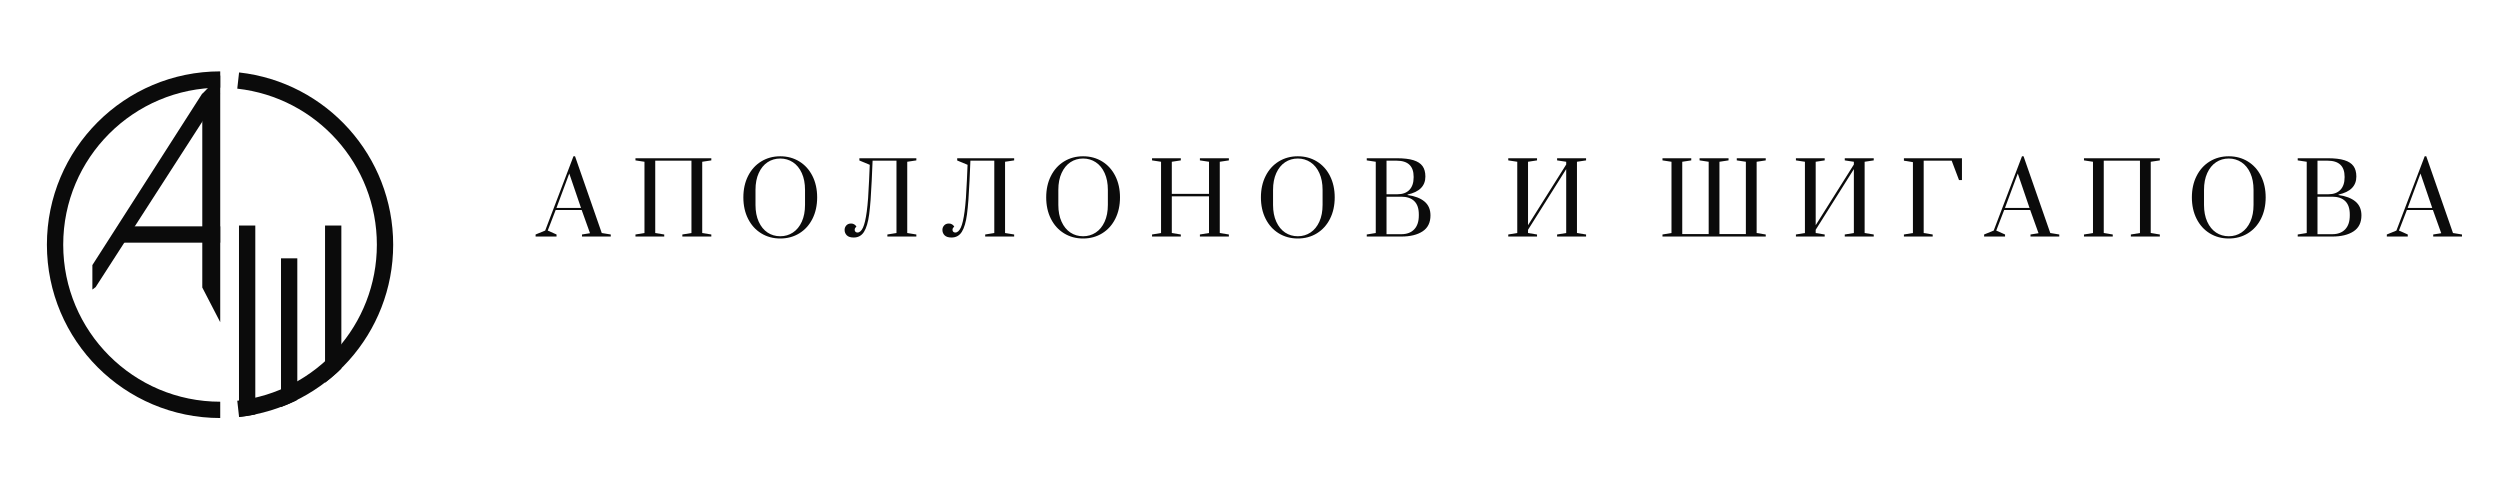
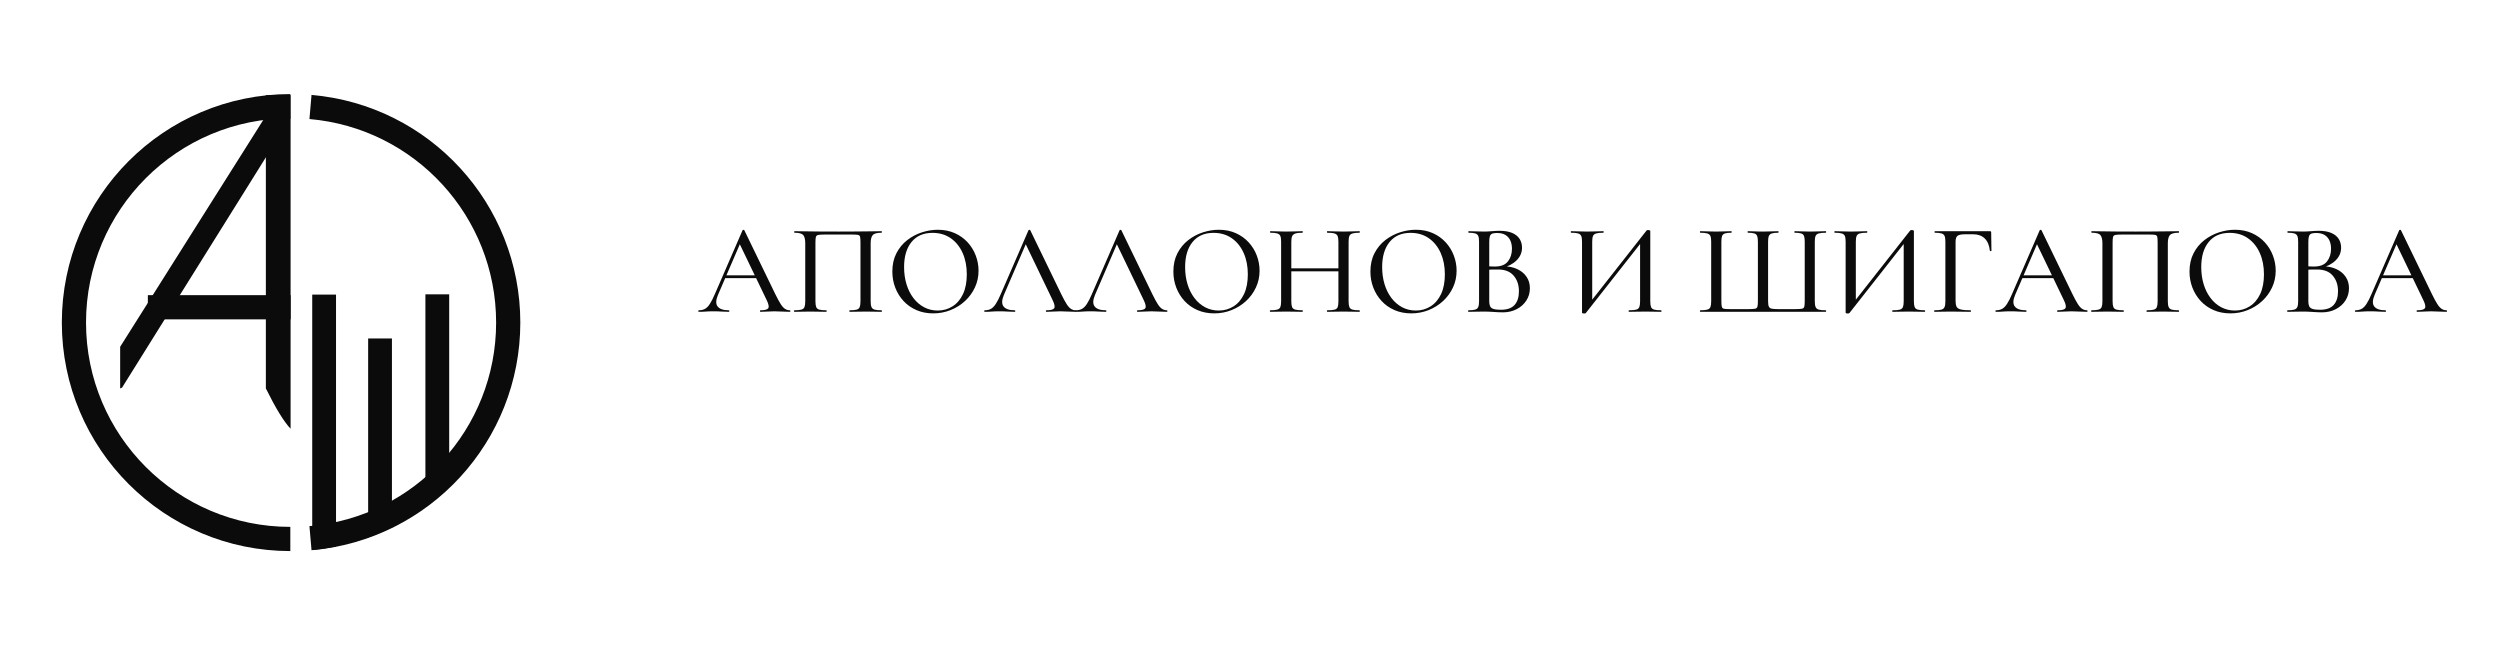
- <svg xmlns="http://www.w3.org/2000/svg" width="613" height="120" viewBox="0 0 613 120" role="img" aria-label="Аполлонов и Шигапова">
+ <svg xmlns="http://www.w3.org/2000/svg" width="465" height="120" viewBox="0 0 465 120" role="img" aria-label="Аполлонов и Шигапова">
  <g transform="translate(4,10) scale(0.5)">
-     <defs>
-       <clipPath id="ringblackh">
-         <circle cx="100" cy="100" r="85" />
-       </clipPath>
-     </defs>
-     <g fill="none" stroke-width="8">
-       <path d="M100 19 A81 81 0 0 0 100 181" stroke="#0B0B0B" />
-       <path d="M108.8 19.5 A81 81 0 0 1 108.8 180.5" stroke="#0B0B0B" />
+     <g fill="none" stroke-width="9">
+       <path d="M100 19.5 A80.5 80.5 0 0 0 100 180.5" stroke="#0B0B0B" />
+       <path d="M107.5 19.8 A80.5 80.5 0 0 1 107.5 180.2" stroke="#0B0B0B" />
    </g>
    <g fill="#0B0B0B">
-       <path d="M100 17 L100 138 L91.2 121 L91.2 26 Z" />
-       <path d="M100 26 L91.1 26 L37.3 110 L37.3 122 L38.9 120.8 Z" />
-       <path d="M50 91 H100 V99 H50 Z" />
+       <path d="M90.9 15.4 H100.1 V139.5 Q96.4 135.6 90.9 124.5 Z" />
+       <path d="M100.1 23.8 L37.4 124.2 L36.7 124.5 L36.7 109 L90.9 23.1 Z" />
+       <path d="M47 89.8 H100.1 V98.8 H47 Z" />
    </g>
-     <g fill="#0B0B0B" clip-path="url(#ringblackh)">
-       <rect x="109.2" y="90.6" width="8" height="99" />
-       <rect x="129.8" y="106.7" width="8" height="83" />
-       <rect x="151.4" y="90.6" width="8" height="99" />
+     <g fill="#0B0B0B">
+       <path d="M108.15 89.6 V184.61 A85.0 85.0 0 0 0 117.00 183.28 V89.6 Z" />
+       <path d="M128.95 105.9 V179.92 A85.0 85.0 0 0 0 137.80 176.13 V105.9 Z" />
+       <path d="M150.25 89.5 V168.56 A85.0 85.0 0 0 0 159.10 161.09 V89.5 Z" />
    </g>
  </g>
-   <g fill="#0B0B0B" transform="translate(132.00,58.00)">
-     <path transform="translate(0.000,0) scale(0.024,-0.024)" d="M-28 0V21L70 61L359 820H375L648 36L740 21V0H446V21L528 34L443 271H177L96 61L186 21V0ZM185 292H436L316 644Z" />
-     <path transform="translate(22.856,0) scale(0.024,-0.024)" d="M40 0V21L132 36V764L40 778V800H815V778L722 764V36L815 21V0H519V21L612 36V775H242V36L334 21V0Z" />
-     <path transform="translate(48.976,0) scale(0.024,-0.024)" d="M54 400Q54 523 102.0 618.5Q150 714 236.0 767.0Q322 820 431 820Q540 820 626.0 767.0Q712 714 760.0 618.5Q808 523 808 400Q808 277 760.0 181.5Q712 86 626.0 33.0Q540 -20 431 -20Q322 -20 236.0 33.0Q150 86 102.0 181.5Q54 277 54 400ZM684 323V477Q684 576 651.0 648.5Q618 721 560.5 759.0Q503 797 431 797Q358 797 301.0 759.0Q244 721 211.0 648.5Q178 576 178 477V323Q178 224 211.0 151.5Q244 79 301.0 41.0Q358 3 431 3Q503 3 560.5 41.0Q618 79 651.0 151.5Q684 224 684 323Z" />
-     <path transform="translate(75.264,0) scale(0.024,-0.024)" d="M-7 68Q-7 94 10.5 113.5Q28 133 59 133Q77 133 89.5 125.5Q102 118 107.5 110.5Q113 103 114 100Q96 88 96 69Q96 57 103.5 49.0Q111 41 124 41Q157 41 180.5 90.5Q204 140 219.5 256.0Q235 372 243 571L250 733L144 777V800H726V778L633 764V36L726 21V0H430V21L523 36V775H279L270 570Q260 346 244.0 226.5Q228 107 191.5 48.5Q155 -10 86 -10Q38 -10 15.5 12.5Q-7 35 -7 68Z" />
-     <path transform="translate(99.248,0) scale(0.024,-0.024)" d="M-7 68Q-7 94 10.5 113.5Q28 133 59 133Q77 133 89.5 125.5Q102 118 107.5 110.5Q113 103 114 100Q96 88 96 69Q96 57 103.5 49.0Q111 41 124 41Q157 41 180.5 90.5Q204 140 219.5 256.0Q235 372 243 571L250 733L144 777V800H726V778L633 764V36L726 21V0H430V21L523 36V775H279L270 570Q260 346 244.0 226.5Q228 107 191.5 48.5Q155 -10 86 -10Q38 -10 15.5 12.5Q-7 35 -7 68Z" />
-     <path transform="translate(123.232,0) scale(0.024,-0.024)" d="M54 400Q54 523 102.0 618.5Q150 714 236.0 767.0Q322 820 431 820Q540 820 626.0 767.0Q712 714 760.0 618.5Q808 523 808 400Q808 277 760.0 181.5Q712 86 626.0 33.0Q540 -20 431 -20Q322 -20 236.0 33.0Q150 86 102.0 181.5Q54 277 54 400ZM684 323V477Q684 576 651.0 648.5Q618 721 560.5 759.0Q503 797 431 797Q358 797 301.0 759.0Q244 721 211.0 648.5Q178 576 178 477V323Q178 224 211.0 151.5Q244 79 301.0 41.0Q358 3 431 3Q503 3 560.5 41.0Q618 79 651.0 151.5Q684 224 684 323Z" />
-     <path transform="translate(149.520,0) scale(0.024,-0.024)" d="M40 0V21L132 36V764L40 778V800H334V778L242 764V436H622V764L529 778V800H825V778L732 764V36L825 21V0H529V21L622 36V411H242V36L334 21V0Z" />
-     <path transform="translate(175.880,0) scale(0.024,-0.024)" d="M54 400Q54 523 102.0 618.5Q150 714 236.0 767.0Q322 820 431 820Q540 820 626.0 767.0Q712 714 760.0 618.5Q808 523 808 400Q808 277 760.0 181.5Q712 86 626.0 33.0Q540 -20 431 -20Q322 -20 236.0 33.0Q150 86 102.0 181.5Q54 277 54 400ZM684 323V477Q684 576 651.0 648.5Q618 721 560.5 759.0Q503 797 431 797Q358 797 301.0 759.0Q244 721 211.0 648.5Q178 576 178 477V323Q178 224 211.0 151.5Q244 79 301.0 41.0Q358 3 431 3Q503 3 560.5 41.0Q618 79 651.0 151.5Q684 224 684 323Z" />
-     <path transform="translate(202.168,0) scale(0.024,-0.024)" d="M40 21 132 36V764L40 778V800H345Q453 800 517.0 780.0Q581 760 610.0 719.5Q639 679 639 613Q639 469 457 429V424Q568 409 629.5 358.0Q691 307 691 216Q691 106 610.5 53.0Q530 0 393 0H40ZM353 432Q433 432 476.0 477.0Q519 522 519 605V611Q519 775 345 775H242V432ZM393 24Q478 24 525.0 73.5Q572 123 572 215V226Q572 317 525.5 362.0Q479 407 393 407H242V24Z" />
-     <path transform="translate(236.984,0) scale(0.024,-0.024)" d="M35 0V21L127 36V764L35 778V800H329V778L237 764V116L627 736V764L534 778V800H830V778L737 764V36L830 21V0H534V21L627 36V689L237 69V36L329 21V0Z" />
-     <path transform="translate(274.680,0) scale(0.024,-0.024)" d="M40 0V21L132 36V764L40 778V800H334V778L242 764V25H512V764L420 778H419V800H715V778H714L622 764V25H892V764L799 778V800H1095V778L1002 764V36L1095 21V0Z" />
-     <path transform="translate(307.520,0) scale(0.024,-0.024)" d="M35 0V21L127 36V764L35 778V800H329V778L237 764V116L627 736V764L534 778V800H830V778L737 764V36L830 21V0H534V21L627 36V689L237 69V36L329 21V0Z" />
-     <path transform="translate(333.880,0) scale(0.024,-0.024)" d="M40 0V21L132 36V760L40 775V800H633V577H603L528 775H242V36L334 21V0Z" />
-     <path transform="translate(355.176,0) scale(0.024,-0.024)" d="M-28 0V21L70 61L359 820H375L648 36L740 21V0H446V21L528 34L443 271H177L96 61L186 21V0ZM185 292H436L316 644Z" />
-     <path transform="translate(378.032,0) scale(0.024,-0.024)" d="M40 0V21L132 36V764L40 778V800H815V778L722 764V36L815 21V0H519V21L612 36V775H242V36L334 21V0Z" />
-     <path transform="translate(404.152,0) scale(0.024,-0.024)" d="M54 400Q54 523 102.0 618.5Q150 714 236.0 767.0Q322 820 431 820Q540 820 626.0 767.0Q712 714 760.0 618.5Q808 523 808 400Q808 277 760.0 181.5Q712 86 626.0 33.0Q540 -20 431 -20Q322 -20 236.0 33.0Q150 86 102.0 181.5Q54 277 54 400ZM684 323V477Q684 576 651.0 648.5Q618 721 560.5 759.0Q503 797 431 797Q358 797 301.0 759.0Q244 721 211.0 648.5Q178 576 178 477V323Q178 224 211.0 151.5Q244 79 301.0 41.0Q358 3 431 3Q503 3 560.5 41.0Q618 79 651.0 151.5Q684 224 684 323Z" />
-     <path transform="translate(430.440,0) scale(0.024,-0.024)" d="M40 21 132 36V764L40 778V800H345Q453 800 517.0 780.0Q581 760 610.0 719.5Q639 679 639 613Q639 469 457 429V424Q568 409 629.5 358.0Q691 307 691 216Q691 106 610.5 53.0Q530 0 393 0H40ZM353 432Q433 432 476.0 477.0Q519 522 519 605V611Q519 775 345 775H242V432ZM393 24Q478 24 525.0 73.5Q572 123 572 215V226Q572 317 525.5 362.0Q479 407 393 407H242V24Z" />
-     <path transform="translate(453.920,0) scale(0.024,-0.024)" d="M-28 0V21L70 61L359 820H375L648 36L740 21V0H446V21L528 34L443 271H177L96 61L186 21V0ZM185 292H436L316 644Z" />
+   <g fill="#0B0B0B" transform="translate(130.00,58.00)">
+     <path transform="translate(0.000,0) scale(0.024,-0.024)" d="M187 261 199 283H471L478 261ZM704 12Q709 12 709.0 6.0Q709 0 704 0Q675 0 644.5 2.0Q614 4 585 4Q553 4 529.5 2.0Q506 0 477 0Q473 0 473.0 6.0Q473 12 477 12Q526 12 537.0 27.5Q548 43 526 89L311 536L343 584L148 132Q122 71 145.0 41.5Q168 12 231 12Q236 12 236.0 6.0Q236 0 231 0Q201 0 176.0 2.0Q151 4 113 4Q76 4 53.5 2.0Q31 0 -1 0Q-5 0 -5.0 6.0Q-5 12 -1 12Q26 12 46.0 22.5Q66 33 84.5 61.0Q103 89 125 141L338 632Q339 635 345.0 635.5Q351 636 352 632L592 137Q616 88 633.5 60.5Q651 33 668.0 22.5Q685 12 704 12Z" />
+     <path transform="translate(16.944,0) scale(0.024,-0.024)" d="M710 12Q712 12 712.0 6.0Q712 0 710 0Q685 0 654.0 1.0Q623 2 589 2Q552 2 520.0 1.0Q488 0 462 0Q460 0 460.0 6.0Q460 12 462 12Q499 12 516.5 17.0Q534 22 540.0 37.0Q546 52 546 81V537Q546 568 543.0 581.0Q540 594 525.5 596.5Q511 599 477 599H272Q235 599 219.5 596.0Q204 593 200.5 580.5Q197 568 197 537V81Q197 52 203.0 37.0Q209 22 227.0 17.0Q245 12 281 12Q284 12 284.0 6.0Q284 0 281 0Q255 0 223.5 1.0Q192 2 155 2Q121 2 89.5 1.0Q58 0 33 0Q31 0 31.0 6.0Q31 12 33 12Q69 12 87.5 17.0Q106 22 112.0 37.0Q118 52 118 81V532Q118 575 103.0 594.0Q88 613 35 613Q32 613 32.0 619.0Q32 625 35 625Q52 625 103.5 624.0Q155 623 226.5 622.5Q298 622 376 622Q438 622 494.5 622.5Q551 623 597.5 623.5Q644 624 674.0 624.5Q704 625 710 625Q712 625 712.0 619.0Q712 613 710 613Q656 613 640.5 594.0Q625 575 625 532V81Q625 52 631.5 37.0Q638 22 656.0 17.0Q674 12 710 12Z" />
+     <path transform="translate(34.800,0) scale(0.024,-0.024)" d="M366 -12Q294 -12 235.5 13.5Q177 39 135.5 84.0Q94 129 71.5 187.5Q49 246 49 312Q49 393 80.5 454.0Q112 515 164.0 555.5Q216 596 278.0 616.0Q340 636 401 636Q475 636 533.5 609.5Q592 583 633.0 538.0Q674 493 695.5 436.0Q717 379 717 319Q717 249 689.0 189.0Q661 129 612.5 84.0Q564 39 500.5 13.5Q437 -12 366 -12ZM401 10Q464 10 515.5 42.5Q567 75 596.5 137.5Q626 200 626 291Q626 384 593.5 456.5Q561 529 501.5 570.5Q442 612 360 612Q255 612 197.5 541.0Q140 470 140 347Q140 276 158.5 214.5Q177 153 212.0 107.0Q247 61 295.0 35.5Q343 10 401 10Z" />
+     <path transform="translate(53.184,0) scale(0.024,-0.024)" d="M-1 0Q-5 0 -5.0 6.0Q-5 12 -1 12Q26 12 46.0 22.5Q66 33 84.5 61.0Q103 89 125 141L338 632Q339 635 345.0 635.5Q351 636 352 632L592 137Q616 88 633.5 60.5Q651 33 668.0 22.5Q685 12 704 12Q709 12 709.0 6.0Q709 0 704 0Q675 0 644.5 2.0Q614 4 585 4Q553 4 529.5 2.0Q506 0 477 0Q473 0 473.0 6.0Q473 12 477 12Q526 12 537.0 27.5Q548 43 526 89L311 536L343 584L148 132Q122 71 145.0 41.5Q168 12 231 12Q236 12 236.0 6.0Q236 0 231 0Q201 0 176.0 2.0Q151 4 113 4Q76 4 53.5 2.0Q31 0 -1 0Z" />
+     <path transform="translate(70.128,0) scale(0.024,-0.024)" d="M-1 0Q-5 0 -5.0 6.0Q-5 12 -1 12Q26 12 46.0 22.5Q66 33 84.5 61.0Q103 89 125 141L338 632Q339 635 345.0 635.5Q351 636 352 632L592 137Q616 88 633.5 60.5Q651 33 668.0 22.5Q685 12 704 12Q709 12 709.0 6.0Q709 0 704 0Q675 0 644.5 2.0Q614 4 585 4Q553 4 529.5 2.0Q506 0 477 0Q473 0 473.0 6.0Q473 12 477 12Q526 12 537.0 27.5Q548 43 526 89L311 536L343 584L148 132Q122 71 145.0 41.5Q168 12 231 12Q236 12 236.0 6.0Q236 0 231 0Q201 0 176.0 2.0Q151 4 113 4Q76 4 53.5 2.0Q31 0 -1 0Z" />
+     <path transform="translate(87.072,0) scale(0.024,-0.024)" d="M366 -12Q294 -12 235.5 13.5Q177 39 135.5 84.0Q94 129 71.5 187.5Q49 246 49 312Q49 393 80.5 454.0Q112 515 164.0 555.5Q216 596 278.0 616.0Q340 636 401 636Q475 636 533.5 609.5Q592 583 633.0 538.0Q674 493 695.5 436.0Q717 379 717 319Q717 249 689.0 189.0Q661 129 612.5 84.0Q564 39 500.5 13.5Q437 -12 366 -12ZM401 10Q464 10 515.5 42.5Q567 75 596.5 137.5Q626 200 626 291Q626 384 593.5 456.5Q561 529 501.5 570.5Q442 612 360 612Q255 612 197.5 541.0Q140 470 140 347Q140 276 158.5 214.5Q177 153 212.0 107.0Q247 61 295.0 35.5Q343 10 401 10Z" />
+     <path transform="translate(105.456,0) scale(0.024,-0.024)" d="M562 542Q562 571 556.5 586.0Q551 601 532.5 607.0Q514 613 476 613Q473 613 473.0 619.0Q473 625 476 625Q500 625 531.5 623.5Q563 622 602 622Q636 622 668.5 623.5Q701 625 725 625Q728 625 728.0 619.0Q728 613 725 613Q690 613 671.5 607.5Q653 602 647.0 587.5Q641 573 641 544V81Q641 52 647.0 37.0Q653 22 671.5 17.0Q690 12 725 12Q728 12 728.0 6.0Q728 0 725 0Q701 0 668.5 1.0Q636 2 602 2Q563 2 531.5 1.0Q500 0 476 0Q473 0 473.0 6.0Q473 12 476 12Q514 12 532.5 17.0Q551 22 556.5 37.0Q562 52 562 81ZM155 314V337H597V314ZM118 81V544Q118 573 112.0 587.5Q106 602 88.0 607.5Q70 613 35 613Q32 613 32.0 619.0Q32 625 35 625Q60 625 91.0 623.5Q122 622 156 622Q196 622 227.5 623.5Q259 625 284 625Q286 625 286.0 619.0Q286 613 284 613Q247 613 228.5 607.0Q210 601 203.5 586.0Q197 571 197 542V81Q197 52 203.0 37.0Q209 22 228.0 17.0Q247 12 284 12Q286 12 286.0 6.0Q286 0 284 0Q258 0 227.0 1.0Q196 2 156 2Q122 2 90.0 1.0Q58 0 33 0Q31 0 31.0 6.0Q31 12 33 12Q69 12 87.5 17.0Q106 22 112.0 37.0Q118 52 118 81Z" />
+     <path transform="translate(123.720,0) scale(0.024,-0.024)" d="M366 -12Q294 -12 235.5 13.5Q177 39 135.5 84.0Q94 129 71.5 187.5Q49 246 49 312Q49 393 80.5 454.0Q112 515 164.0 555.5Q216 596 278.0 616.0Q340 636 401 636Q475 636 533.5 609.5Q592 583 633.0 538.0Q674 493 695.5 436.0Q717 379 717 319Q717 249 689.0 189.0Q661 129 612.5 84.0Q564 39 500.5 13.5Q437 -12 366 -12ZM401 10Q464 10 515.5 42.5Q567 75 596.5 137.5Q626 200 626 291Q626 384 593.5 456.5Q561 529 501.5 570.5Q442 612 360 612Q255 612 197.5 541.0Q140 470 140 347Q140 276 158.5 214.5Q177 153 212.0 107.0Q247 61 295.0 35.5Q343 10 401 10Z" />
+     <path transform="translate(142.104,0) scale(0.024,-0.024)" d="M302 340 313 353Q375 353 421.5 331.0Q468 309 493.5 271.0Q519 233 519 183Q519 130 491.5 87.5Q464 45 416.5 20.5Q369 -4 310 -4Q280 -4 239.0 -1.0Q198 2 164 2Q130 2 99.0 1.0Q68 0 43 0Q40 0 40.0 6.0Q40 12 43 12Q76 12 94.0 17.0Q112 22 118.5 37.0Q125 52 125 81V544Q125 573 119.0 587.5Q113 602 95.5 607.5Q78 613 44 613Q42 613 42.0 619.0Q42 625 44 625Q69 625 99.5 623.5Q130 622 164 622Q191 622 224.0 625.0Q257 628 283 628Q343 628 381.5 611.5Q420 595 439.0 565.5Q458 536 458 497Q458 441 416.0 399.0Q374 357 302 340ZM264 611Q242 611 228.5 606.5Q215 602 209.5 587.5Q204 573 204 542V346L171 354Q203 352 224.0 351.5Q245 351 248 351Q318 351 349.0 391.0Q380 431 380 489Q380 525 367.5 552.5Q355 580 330.0 595.5Q305 611 264 611ZM294 16Q367 16 400.5 53.5Q434 91 434 159Q434 233 393.0 280.5Q352 328 273 328Q253 329 227.0 328.0Q201 327 174 323L204 334V81Q204 58 210.5 43.5Q217 29 236.5 22.5Q256 16 294 16Z" />
+     <path transform="translate(161.400,0) scale(0.024,-0.024)" d="M175 65 619 630Q622 634 632 634Q637 634 642.5 632.0Q648 630 648 627V81Q648 52 654.0 37.0Q660 22 678.5 17.0Q697 12 732 12Q735 12 735.0 6.0Q735 0 732 0Q708 0 675.5 1.0Q643 2 609 2Q569 2 538.0 1.0Q507 0 483 0Q480 0 480.0 6.0Q480 12 483 12Q521 12 539.0 17.0Q557 22 563.0 37.0Q569 52 569 81V555H592L148 -10Q145 -13 135 -13Q129 -13 124.0 -11.5Q119 -10 119 -6V544Q119 573 113.0 587.5Q107 602 88.5 607.5Q70 613 34 613Q32 613 32.0 619.0Q32 625 34 625Q59 625 91.5 623.5Q124 622 158 622Q198 622 229.0 623.5Q260 625 284 625Q287 625 287.0 619.0Q287 613 284 613Q247 613 228.5 607.5Q210 602 204.0 587.5Q198 573 198 544V65Z" />
+     <path transform="translate(185.448,0) scale(0.024,-0.024)" d="M33 0Q31 0 31.0 6.0Q31 12 33 12Q69 12 87.5 17.0Q106 22 112.0 37.0Q118 52 118 81V544Q118 573 112.0 587.5Q106 602 87.5 607.5Q69 613 33 613Q31 613 31.0 619.0Q31 625 33 625Q58 625 89.5 623.5Q121 622 155 622Q190 622 220.0 623.5Q250 625 274 625Q277 625 277.0 619.0Q277 613 274 613Q241 613 224.5 607.5Q208 602 202.5 587.5Q197 573 197 544V83Q197 52 200.5 39.0Q204 26 218.5 23.5Q233 21 267 21H406Q443 21 458.0 24.0Q473 27 476.5 40.5Q480 54 480 83V544Q480 573 474.5 587.5Q469 602 452.5 607.5Q436 613 403 613Q400 613 400.0 619.0Q400 625 403 625Q418 625 439.5 624.0Q461 623 482.5 622.5Q504 622 520 622Q553 622 583.5 623.5Q614 625 638 625Q640 625 640.0 619.0Q640 613 638 613Q605 613 588.0 607.5Q571 602 565.0 587.5Q559 573 559 544V82Q559 52 565.5 39.5Q572 27 589.0 24.0Q606 21 638 21H768Q806 21 821.0 24.0Q836 27 839.5 40.0Q843 53 843 83V544Q843 573 837.5 587.5Q832 602 815.5 607.5Q799 613 765 613Q763 613 763.0 619.0Q763 625 765 625Q790 625 820.0 623.5Q850 622 885 622Q919 622 950.5 623.5Q982 625 1006 625Q1009 625 1009.0 619.0Q1009 613 1006 613Q970 613 951.5 607.5Q933 602 927.0 587.5Q921 573 921 544V81Q921 52 927.5 37.0Q934 22 952.0 17.0Q970 12 1006 12Q1009 12 1009.0 6.0Q1009 0 1006 0Z" />
+     <path transform="translate(210.432,0) scale(0.024,-0.024)" d="M175 65 619 630Q622 634 632 634Q637 634 642.5 632.0Q648 630 648 627V81Q648 52 654.0 37.0Q660 22 678.5 17.0Q697 12 732 12Q735 12 735.0 6.0Q735 0 732 0Q708 0 675.5 1.0Q643 2 609 2Q569 2 538.0 1.0Q507 0 483 0Q480 0 480.0 6.0Q480 12 483 12Q521 12 539.0 17.0Q557 22 563.0 37.0Q569 52 569 81V555H592L148 -10Q145 -13 135 -13Q129 -13 124.0 -11.5Q119 -10 119 -6V544Q119 573 113.0 587.5Q107 602 88.5 607.5Q70 613 34 613Q32 613 32.0 619.0Q32 625 34 625Q59 625 91.5 623.5Q124 622 158 622Q198 622 229.0 623.5Q260 625 284 625Q287 625 287.0 619.0Q287 613 284 613Q247 613 228.5 607.5Q210 602 204.0 587.5Q198 573 198 544V65Z" />
+     <path transform="translate(228.864,0) scale(0.024,-0.024)" d="M39 0Q37 0 37.0 6.0Q37 12 39 12Q76 12 93.5 17.0Q111 22 117.5 37.0Q124 52 124 81V544Q124 573 118.0 587.5Q112 602 94.5 607.5Q77 613 43 613Q40 613 40.0 619.0Q40 625 43 625H469Q479 625 479 616L481 474Q481 471 475.5 470.5Q470 470 469 473Q462 537 428.5 569.0Q395 601 341 601H277Q233 601 218.0 589.0Q203 577 203 543V85Q203 55 211.0 39.5Q219 24 244.5 18.0Q270 12 320 12Q322 12 322.0 6.0Q322 0 320 0Q287 0 248.5 1.0Q210 2 162 2Q128 2 96.0 1.0Q64 0 39 0Z" />
+     <path transform="translate(241.272,0) scale(0.024,-0.024)" d="M187 261 199 283H471L478 261ZM704 12Q709 12 709.0 6.0Q709 0 704 0Q675 0 644.5 2.0Q614 4 585 4Q553 4 529.5 2.0Q506 0 477 0Q473 0 473.0 6.0Q473 12 477 12Q526 12 537.0 27.5Q548 43 526 89L311 536L343 584L148 132Q122 71 145.0 41.5Q168 12 231 12Q236 12 236.0 6.0Q236 0 231 0Q201 0 176.0 2.0Q151 4 113 4Q76 4 53.5 2.0Q31 0 -1 0Q-5 0 -5.0 6.0Q-5 12 -1 12Q26 12 46.0 22.5Q66 33 84.5 61.0Q103 89 125 141L338 632Q339 635 345.0 635.5Q351 636 352 632L592 137Q616 88 633.5 60.5Q651 33 668.0 22.5Q685 12 704 12Z" />
+     <path transform="translate(258.216,0) scale(0.024,-0.024)" d="M710 12Q712 12 712.0 6.0Q712 0 710 0Q685 0 654.0 1.0Q623 2 589 2Q552 2 520.0 1.0Q488 0 462 0Q460 0 460.0 6.0Q460 12 462 12Q499 12 516.5 17.0Q534 22 540.0 37.0Q546 52 546 81V537Q546 568 543.0 581.0Q540 594 525.5 596.5Q511 599 477 599H272Q235 599 219.5 596.0Q204 593 200.5 580.5Q197 568 197 537V81Q197 52 203.0 37.0Q209 22 227.0 17.0Q245 12 281 12Q284 12 284.0 6.0Q284 0 281 0Q255 0 223.5 1.0Q192 2 155 2Q121 2 89.5 1.0Q58 0 33 0Q31 0 31.0 6.0Q31 12 33 12Q69 12 87.5 17.0Q106 22 112.0 37.0Q118 52 118 81V532Q118 575 103.0 594.0Q88 613 35 613Q32 613 32.0 619.0Q32 625 35 625Q52 625 103.5 624.0Q155 623 226.5 622.5Q298 622 376 622Q438 622 494.5 622.5Q551 623 597.5 623.5Q644 624 674.0 624.5Q704 625 710 625Q712 625 712.0 619.0Q712 613 710 613Q656 613 640.5 594.0Q625 575 625 532V81Q625 52 631.5 37.0Q638 22 656.0 17.0Q674 12 710 12Z" />
+     <path transform="translate(276.072,0) scale(0.024,-0.024)" d="M366 -12Q294 -12 235.5 13.5Q177 39 135.5 84.0Q94 129 71.5 187.5Q49 246 49 312Q49 393 80.5 454.0Q112 515 164.0 555.5Q216 596 278.0 616.0Q340 636 401 636Q475 636 533.5 609.5Q592 583 633.0 538.0Q674 493 695.5 436.0Q717 379 717 319Q717 249 689.0 189.0Q661 129 612.5 84.0Q564 39 500.5 13.5Q437 -12 366 -12ZM401 10Q464 10 515.5 42.5Q567 75 596.5 137.5Q626 200 626 291Q626 384 593.5 456.5Q561 529 501.5 570.5Q442 612 360 612Q255 612 197.5 541.0Q140 470 140 347Q140 276 158.5 214.5Q177 153 212.0 107.0Q247 61 295.0 35.5Q343 10 401 10Z" />
+     <path transform="translate(294.456,0) scale(0.024,-0.024)" d="M302 340 313 353Q375 353 421.5 331.0Q468 309 493.5 271.0Q519 233 519 183Q519 130 491.5 87.5Q464 45 416.5 20.5Q369 -4 310 -4Q280 -4 239.0 -1.0Q198 2 164 2Q130 2 99.0 1.0Q68 0 43 0Q40 0 40.0 6.0Q40 12 43 12Q76 12 94.0 17.0Q112 22 118.5 37.0Q125 52 125 81V544Q125 573 119.0 587.5Q113 602 95.5 607.5Q78 613 44 613Q42 613 42.0 619.0Q42 625 44 625Q69 625 99.5 623.5Q130 622 164 622Q191 622 224.0 625.0Q257 628 283 628Q343 628 381.5 611.5Q420 595 439.0 565.5Q458 536 458 497Q458 441 416.0 399.0Q374 357 302 340ZM264 611Q242 611 228.5 606.5Q215 602 209.5 587.5Q204 573 204 542V346L171 354Q203 352 224.0 351.5Q245 351 248 351Q318 351 349.0 391.0Q380 431 380 489Q380 525 367.5 552.5Q355 580 330.0 595.5Q305 611 264 611ZM294 16Q367 16 400.5 53.5Q434 91 434 159Q434 233 393.0 280.5Q352 328 273 328Q253 329 227.0 328.0Q201 327 174 323L204 334V81Q204 58 210.5 43.5Q217 29 236.5 22.5Q256 16 294 16Z" />
+     <path transform="translate(308.136,0) scale(0.024,-0.024)" d="M187 261 199 283H471L478 261ZM704 12Q709 12 709.0 6.0Q709 0 704 0Q675 0 644.5 2.0Q614 4 585 4Q553 4 529.5 2.0Q506 0 477 0Q473 0 473.0 6.0Q473 12 477 12Q526 12 537.0 27.5Q548 43 526 89L311 536L343 584L148 132Q122 71 145.0 41.5Q168 12 231 12Q236 12 236.0 6.0Q236 0 231 0Q201 0 176.0 2.0Q151 4 113 4Q76 4 53.5 2.0Q31 0 -1 0Q-5 0 -5.0 6.0Q-5 12 -1 12Q26 12 46.0 22.5Q66 33 84.5 61.0Q103 89 125 141L338 632Q339 635 345.0 635.5Q351 636 352 632L592 137Q616 88 633.5 60.5Q651 33 668.0 22.5Q685 12 704 12Z" />
  </g>
</svg>
